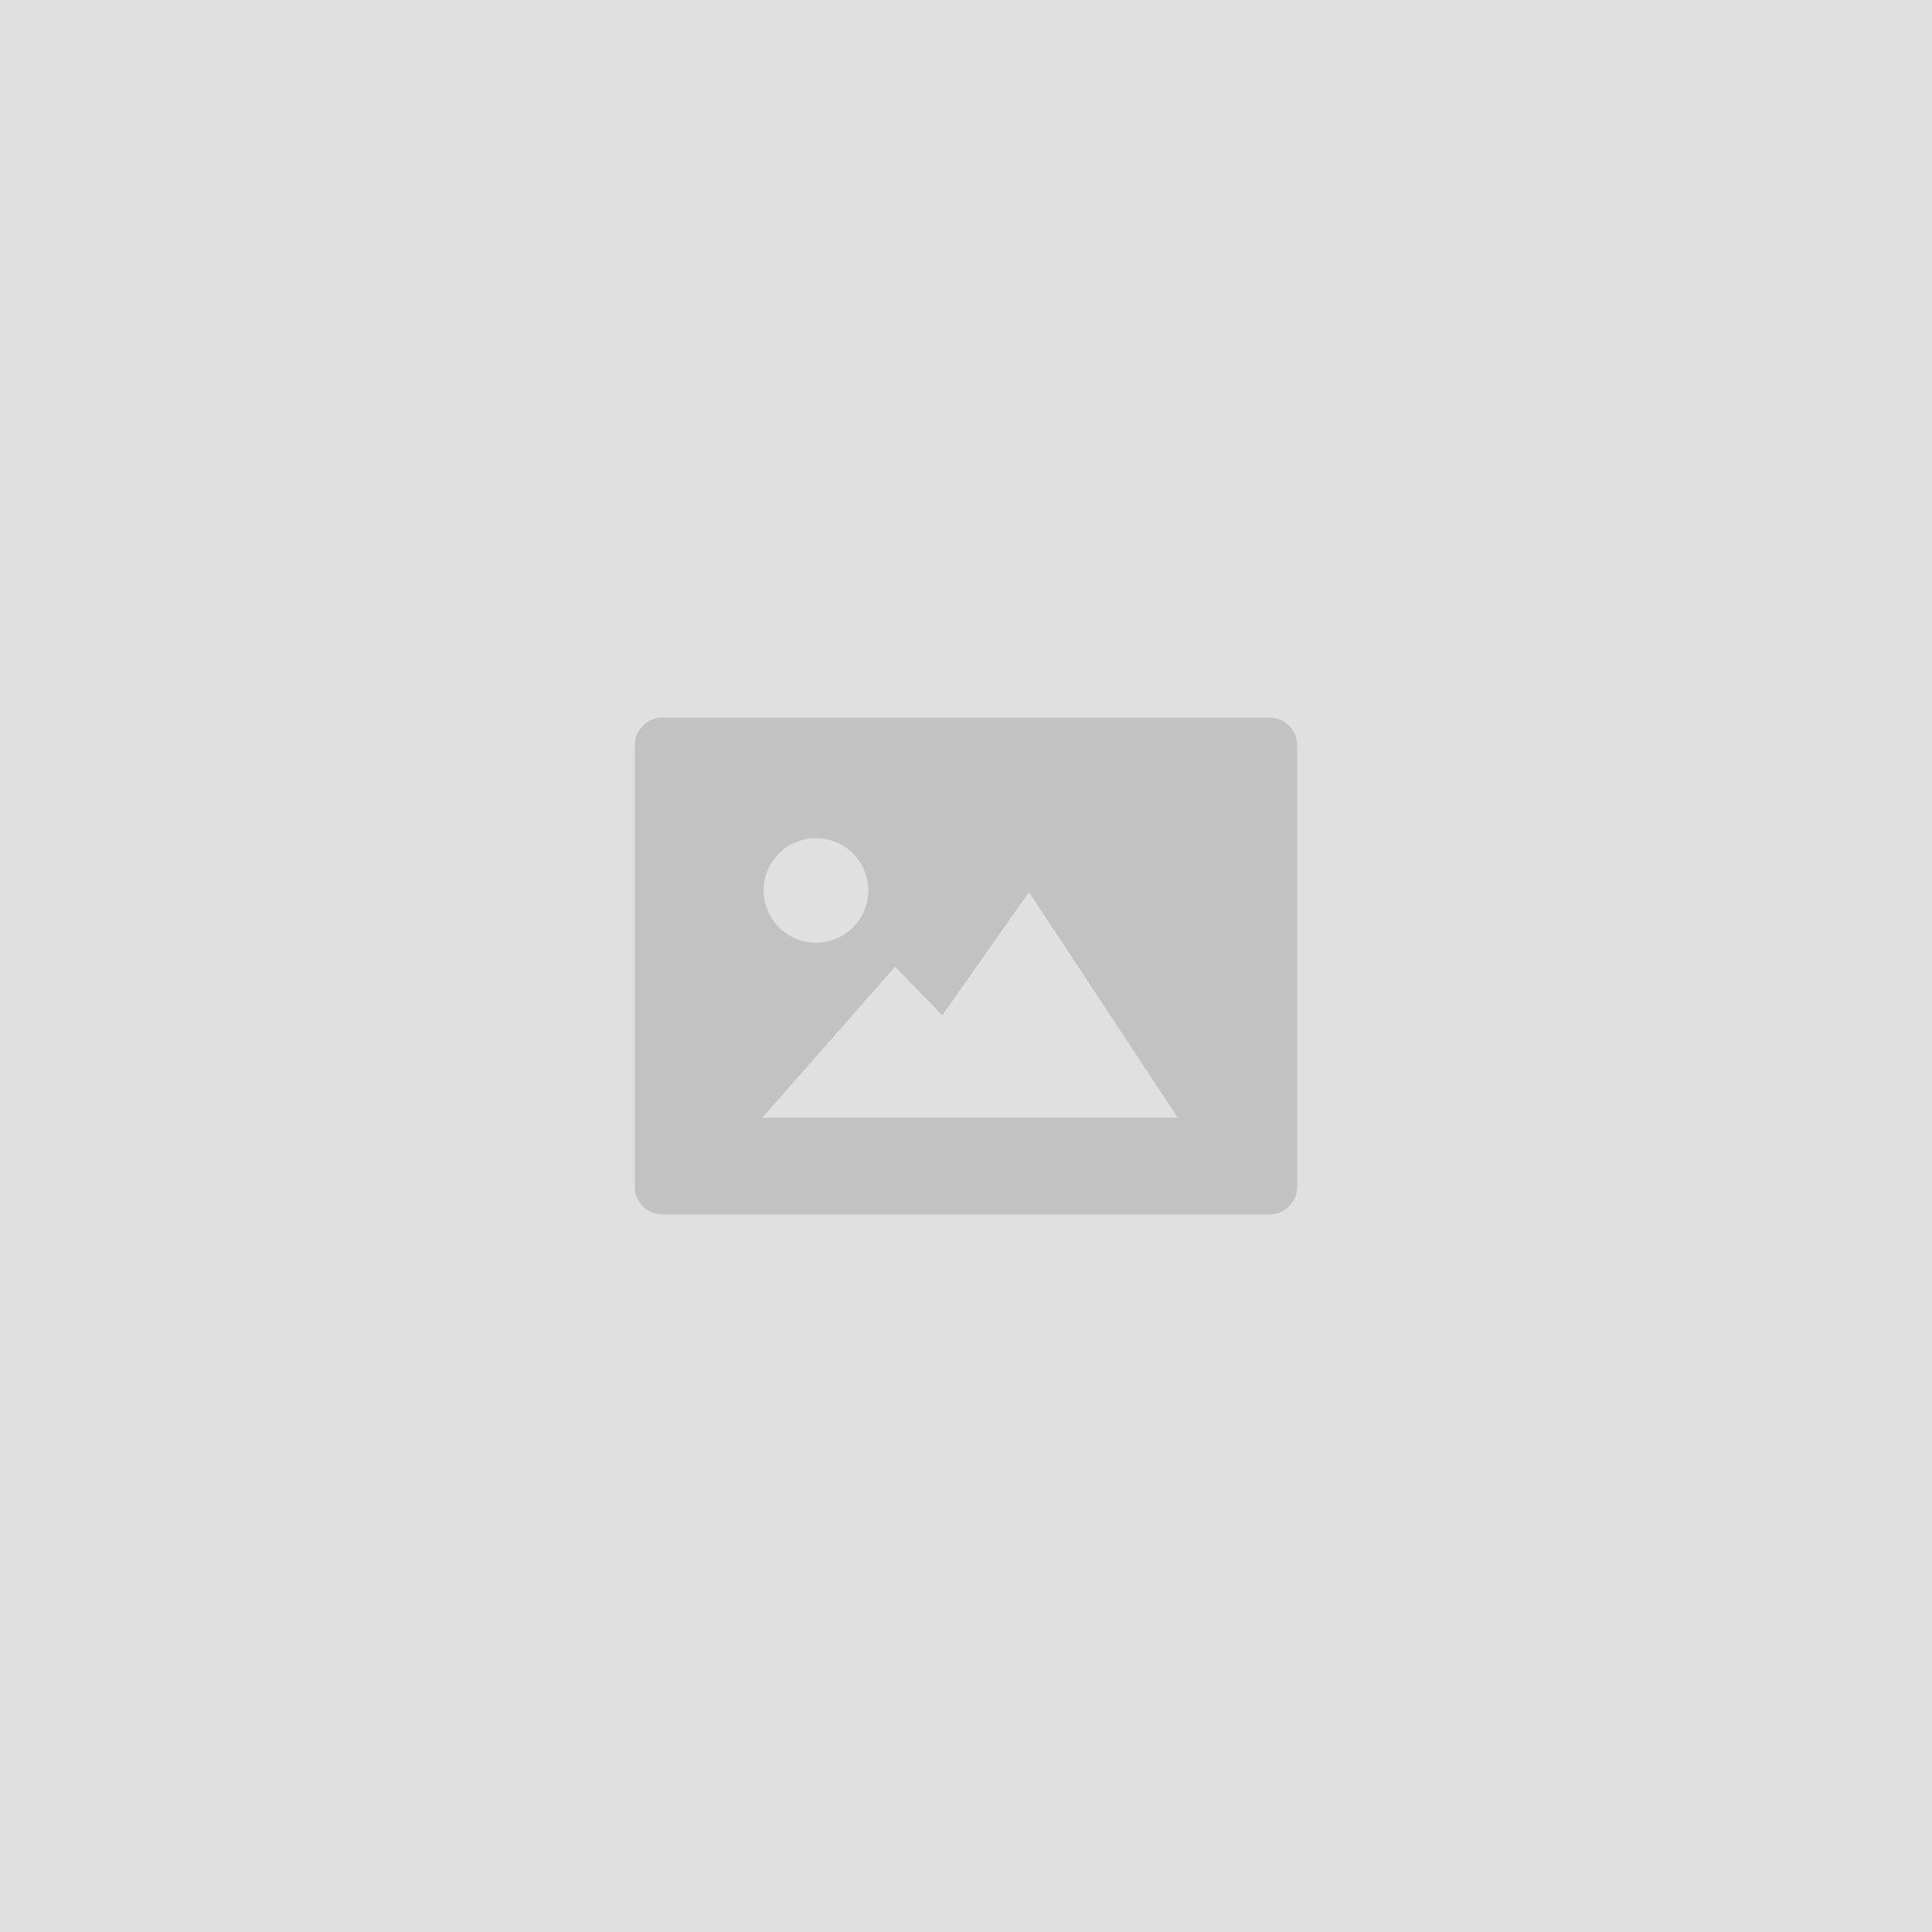
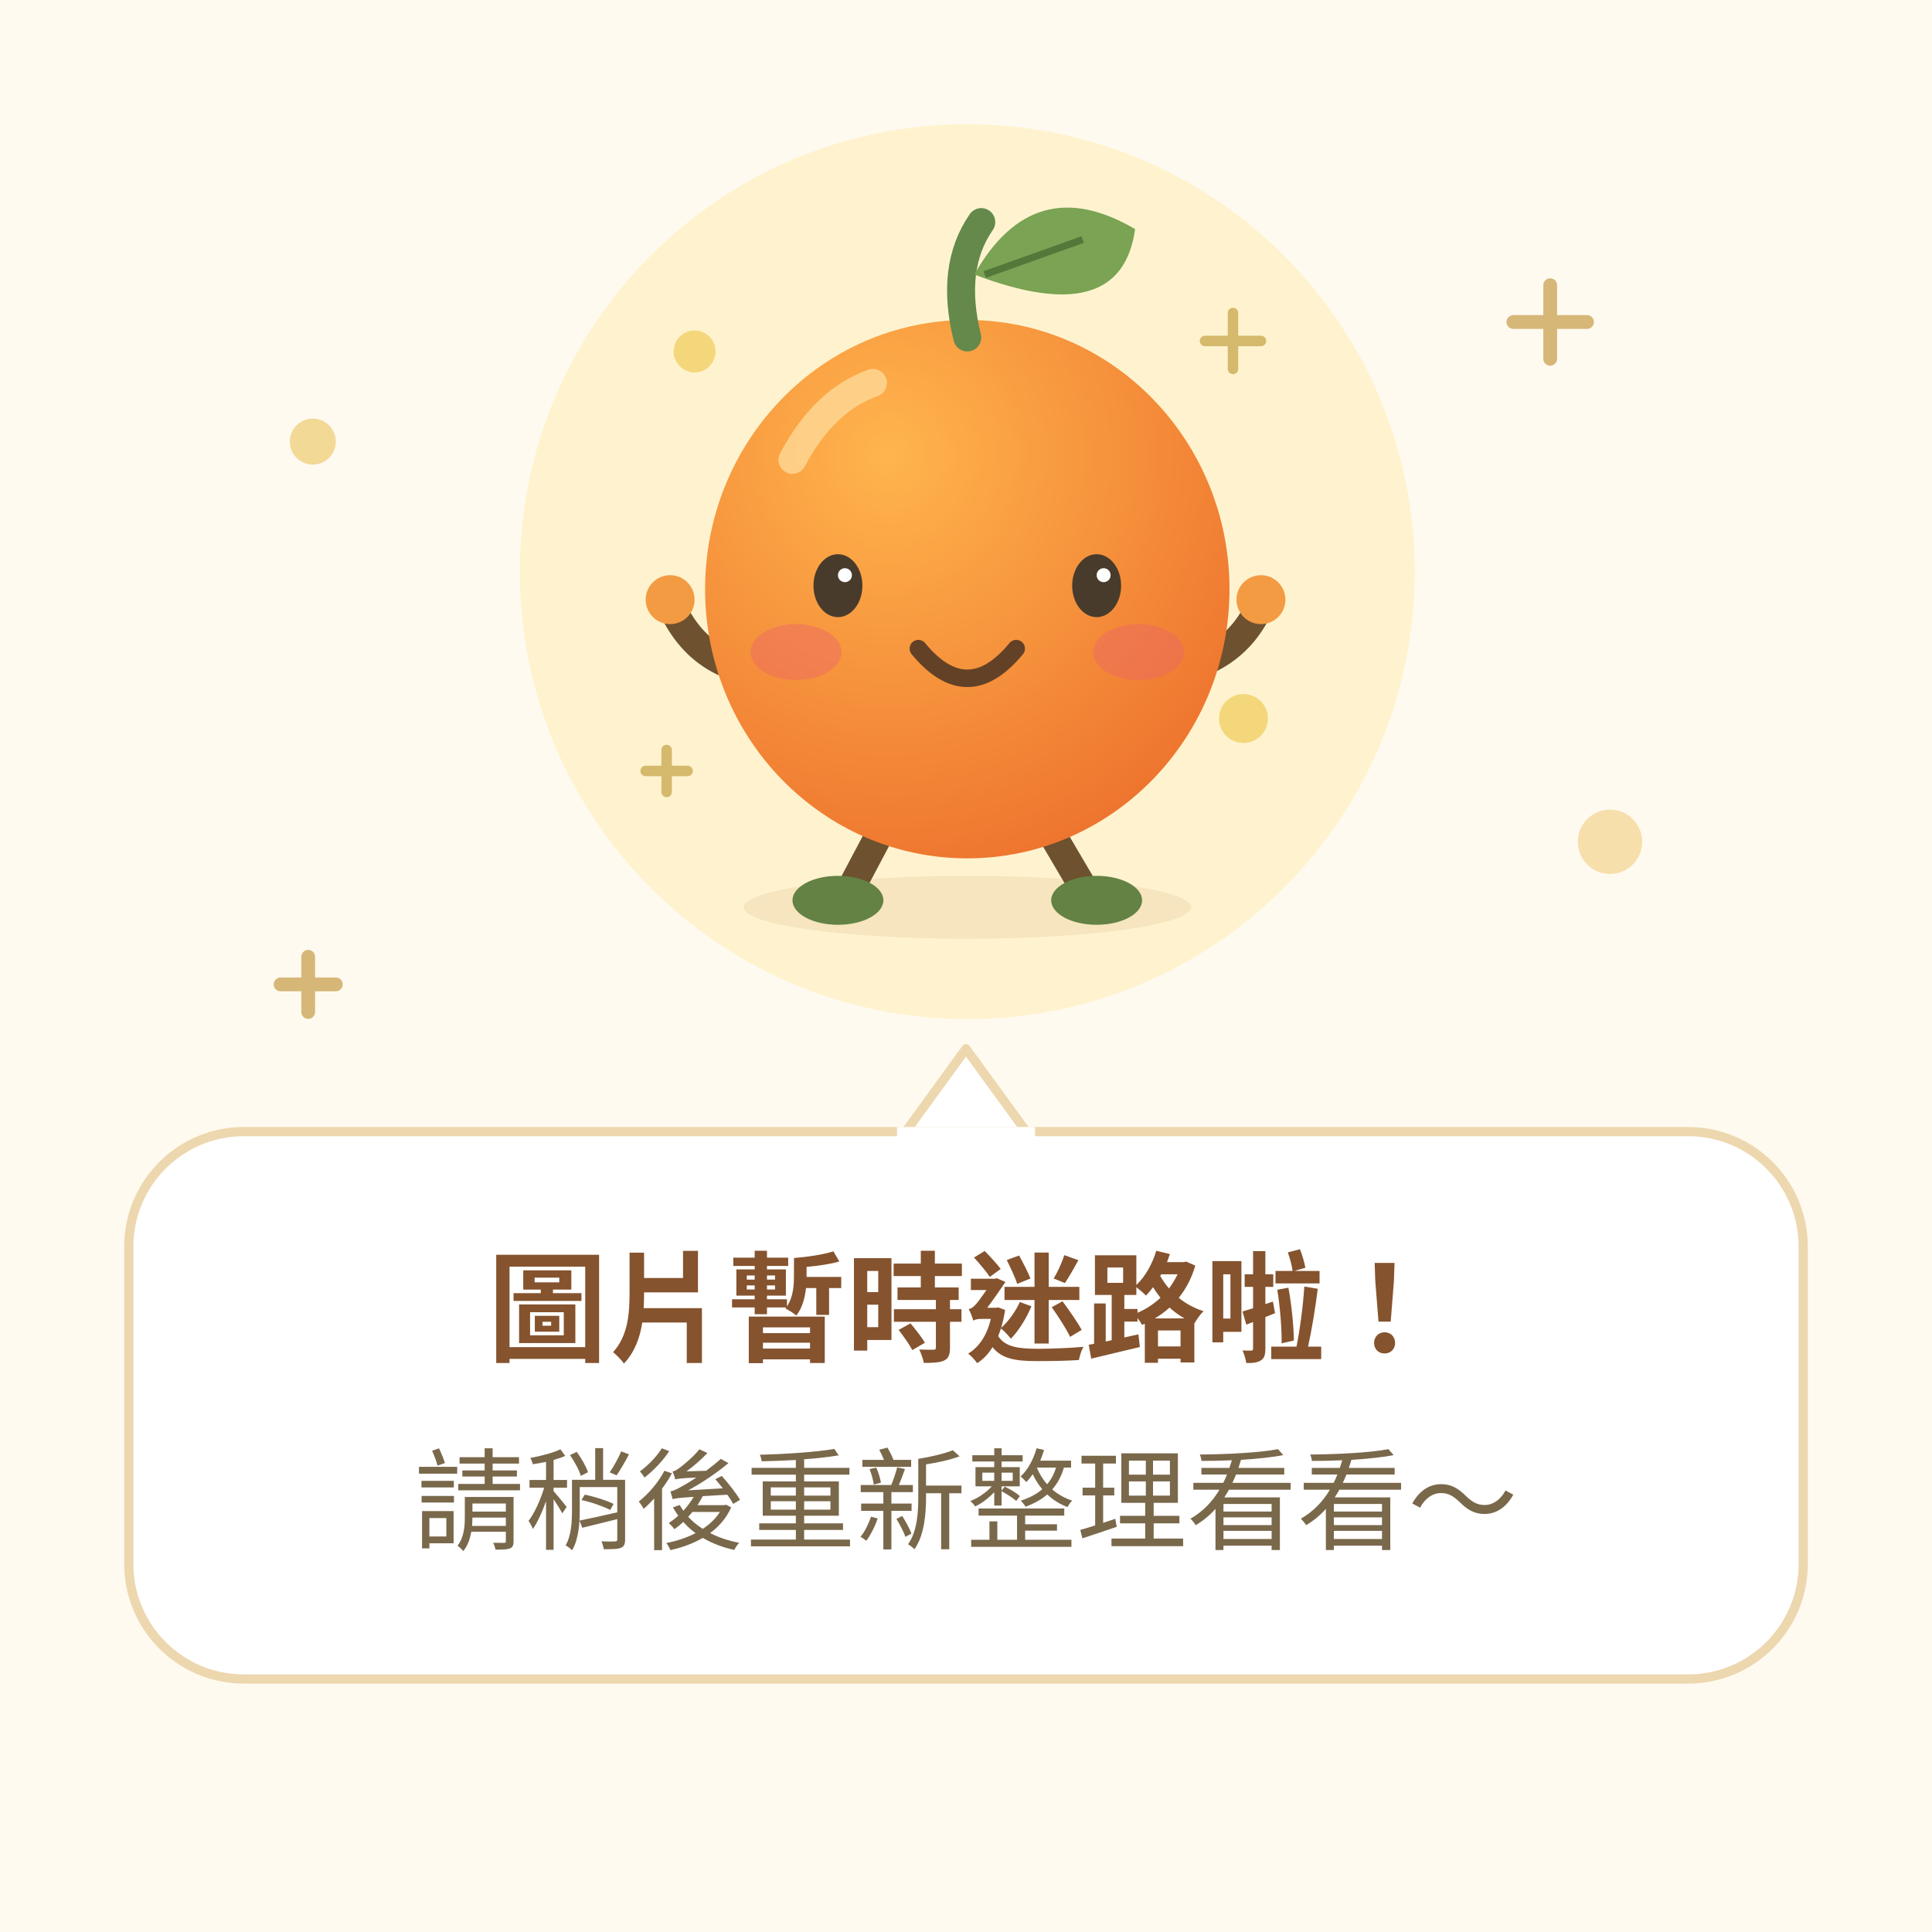
- <svg xmlns="http://www.w3.org/2000/svg" width="140px" height="140px" viewBox="0 0 140 140" version="1.1">
-   <g>
-     <rect id="Rectangle" fill="#E0E0E0" x="0" y="0" width="140" height="140" />
-     <path d="M92,88 L48,88 C46.9,88 46,87.1 46,86 L46,54 C46,52.9 46.9,52 48,52 L92,52 C93.1,52 94,52.9 94,54 L94,86 C94,87.1 93.1,88 92,88 Z M68.281,73.573 L64.865,70.052 L55.23,80.999 L85.35,80.999 L74.564,64.644 L68.281,73.573 Z M62.919,64.523 C62.919,62.429 61.221,60.733 59.127,60.733 C57.035,60.733 55.337,62.429 55.337,64.523 C55.337,66.617 57.035,68.314 59.127,68.314 C61.221,68.314 62.919,66.617 62.919,64.523 Z" id="Combined-Shape" fill="#C2C2C2" />
+ <svg xmlns="http://www.w3.org/2000/svg" width="420" height="420" viewBox="0 0 420 420" role="img" aria-labelledby="title desc">
+   <rect width="420" height="420" fill="#fffaf0" />
+   <circle cx="68" cy="96" r="5" fill="#f3d996" />
+   <circle cx="350" cy="183" r="7" fill="#f7dfab" />
+   <path d="M337 62v16m-8-8h16M67 208v12m-6-6h12" stroke="#d6b777" stroke-width="3" stroke-linecap="round" />
+   <g transform="translate(113 27) scale(.76)">
+     <defs>
+       <radialGradient id="orange" cx="35%" cy="25%" r="80%">
+         <stop stop-color="#ffb54d" />
+         <stop offset="1" stop-color="#ee742e" />
+       </radialGradient>
+     </defs>
+     <rect width="256" height="256" rx="128" fill="#fff3cf" />
+     <circle cx="50" cy="65" r="6" fill="#f4d77b" />
+     <circle cx="207" cy="170" r="7" fill="#f4d77b" />
+     <path d="M204 54v16m-8-8h16M42 179v12m-6-6h12" stroke="#d5b96c" stroke-width="3" stroke-linecap="round" />
+     <ellipse cx="128" cy="224" rx="64" ry="9" fill="#c8a36b" opacity=".17" />
+     <path d="M76 157q-24 1-33-20m137 20q24-1 32-20M104 201l-9 17m56-17 10 17" fill="none" stroke="#6e512e" stroke-width="8" stroke-linecap="round" />
+     <ellipse cx="91" cy="222" rx="13" ry="7" fill="#638244" />
+     <ellipse cx="165" cy="222" rx="13" ry="7" fill="#638244" />
+     <ellipse cx="128" cy="133" rx="75" ry="77" fill="url(#orange)" />
+     <path d="M128 61q-5-20 4-33" fill="none" stroke="#64894b" stroke-width="8" stroke-linecap="round" />
+     <path d="M130 43q17-30 46-13-4 29-46 13" fill="#7aa354" />
+     <path d="M133 43l28-10" stroke="#52783a" stroke-width="2" fill="none" />
+     <ellipse cx="91" cy="132" rx="7" ry="9" fill="#483b2b" />
+     <ellipse cx="165" cy="132" rx="7" ry="9" fill="#483b2b" />
+     <circle cx="93" cy="129" r="2" fill="#fff" />
+     <circle cx="167" cy="129" r="2" fill="#fff" />
+     <ellipse cx="79" cy="151" rx="13" ry="8" fill="#ea6665" opacity=".45" />
+     <ellipse cx="177" cy="151" rx="13" ry="8" fill="#ea6665" opacity=".45" />
+     <path d="M114 150q14 17 28 0" fill="none" stroke="#634126" stroke-width="5" stroke-linecap="round" />
+     <path d="M78 96q9-17 23-22" stroke="#ffe0a2" stroke-width="8" stroke-linecap="round" fill="none" opacity=".7" />
+     <circle cx="43" cy="136" r="7" fill="#f39b43" />
+     <circle cx="212" cy="136" r="7" fill="#f39b43" />
+   </g>
+   <path d="m194 250 16-22 16 22" fill="#fff" stroke="#edd7ae" stroke-width="2" stroke-linejoin="round" />
+   <rect x="28" y="246" width="364" height="119" rx="25" fill="#fff" stroke="#edd7ae" stroke-width="2" />
+   <path d="M195 247h30" stroke="#fff" stroke-width="4" />
+   <g text-anchor="middle" font-family="Microsoft JhengHei, PingFang TC, Noto Sans CJK TC, sans-serif">
+     <text x="210" y="294" font-size="26" font-weight="700" fill="#85532e">圖片暫時迷路啦！</text>
+     <text x="210" y="335" font-size="24" fill="#7a684b">請稍後重新整理看看～</text>
  </g>
</svg>
